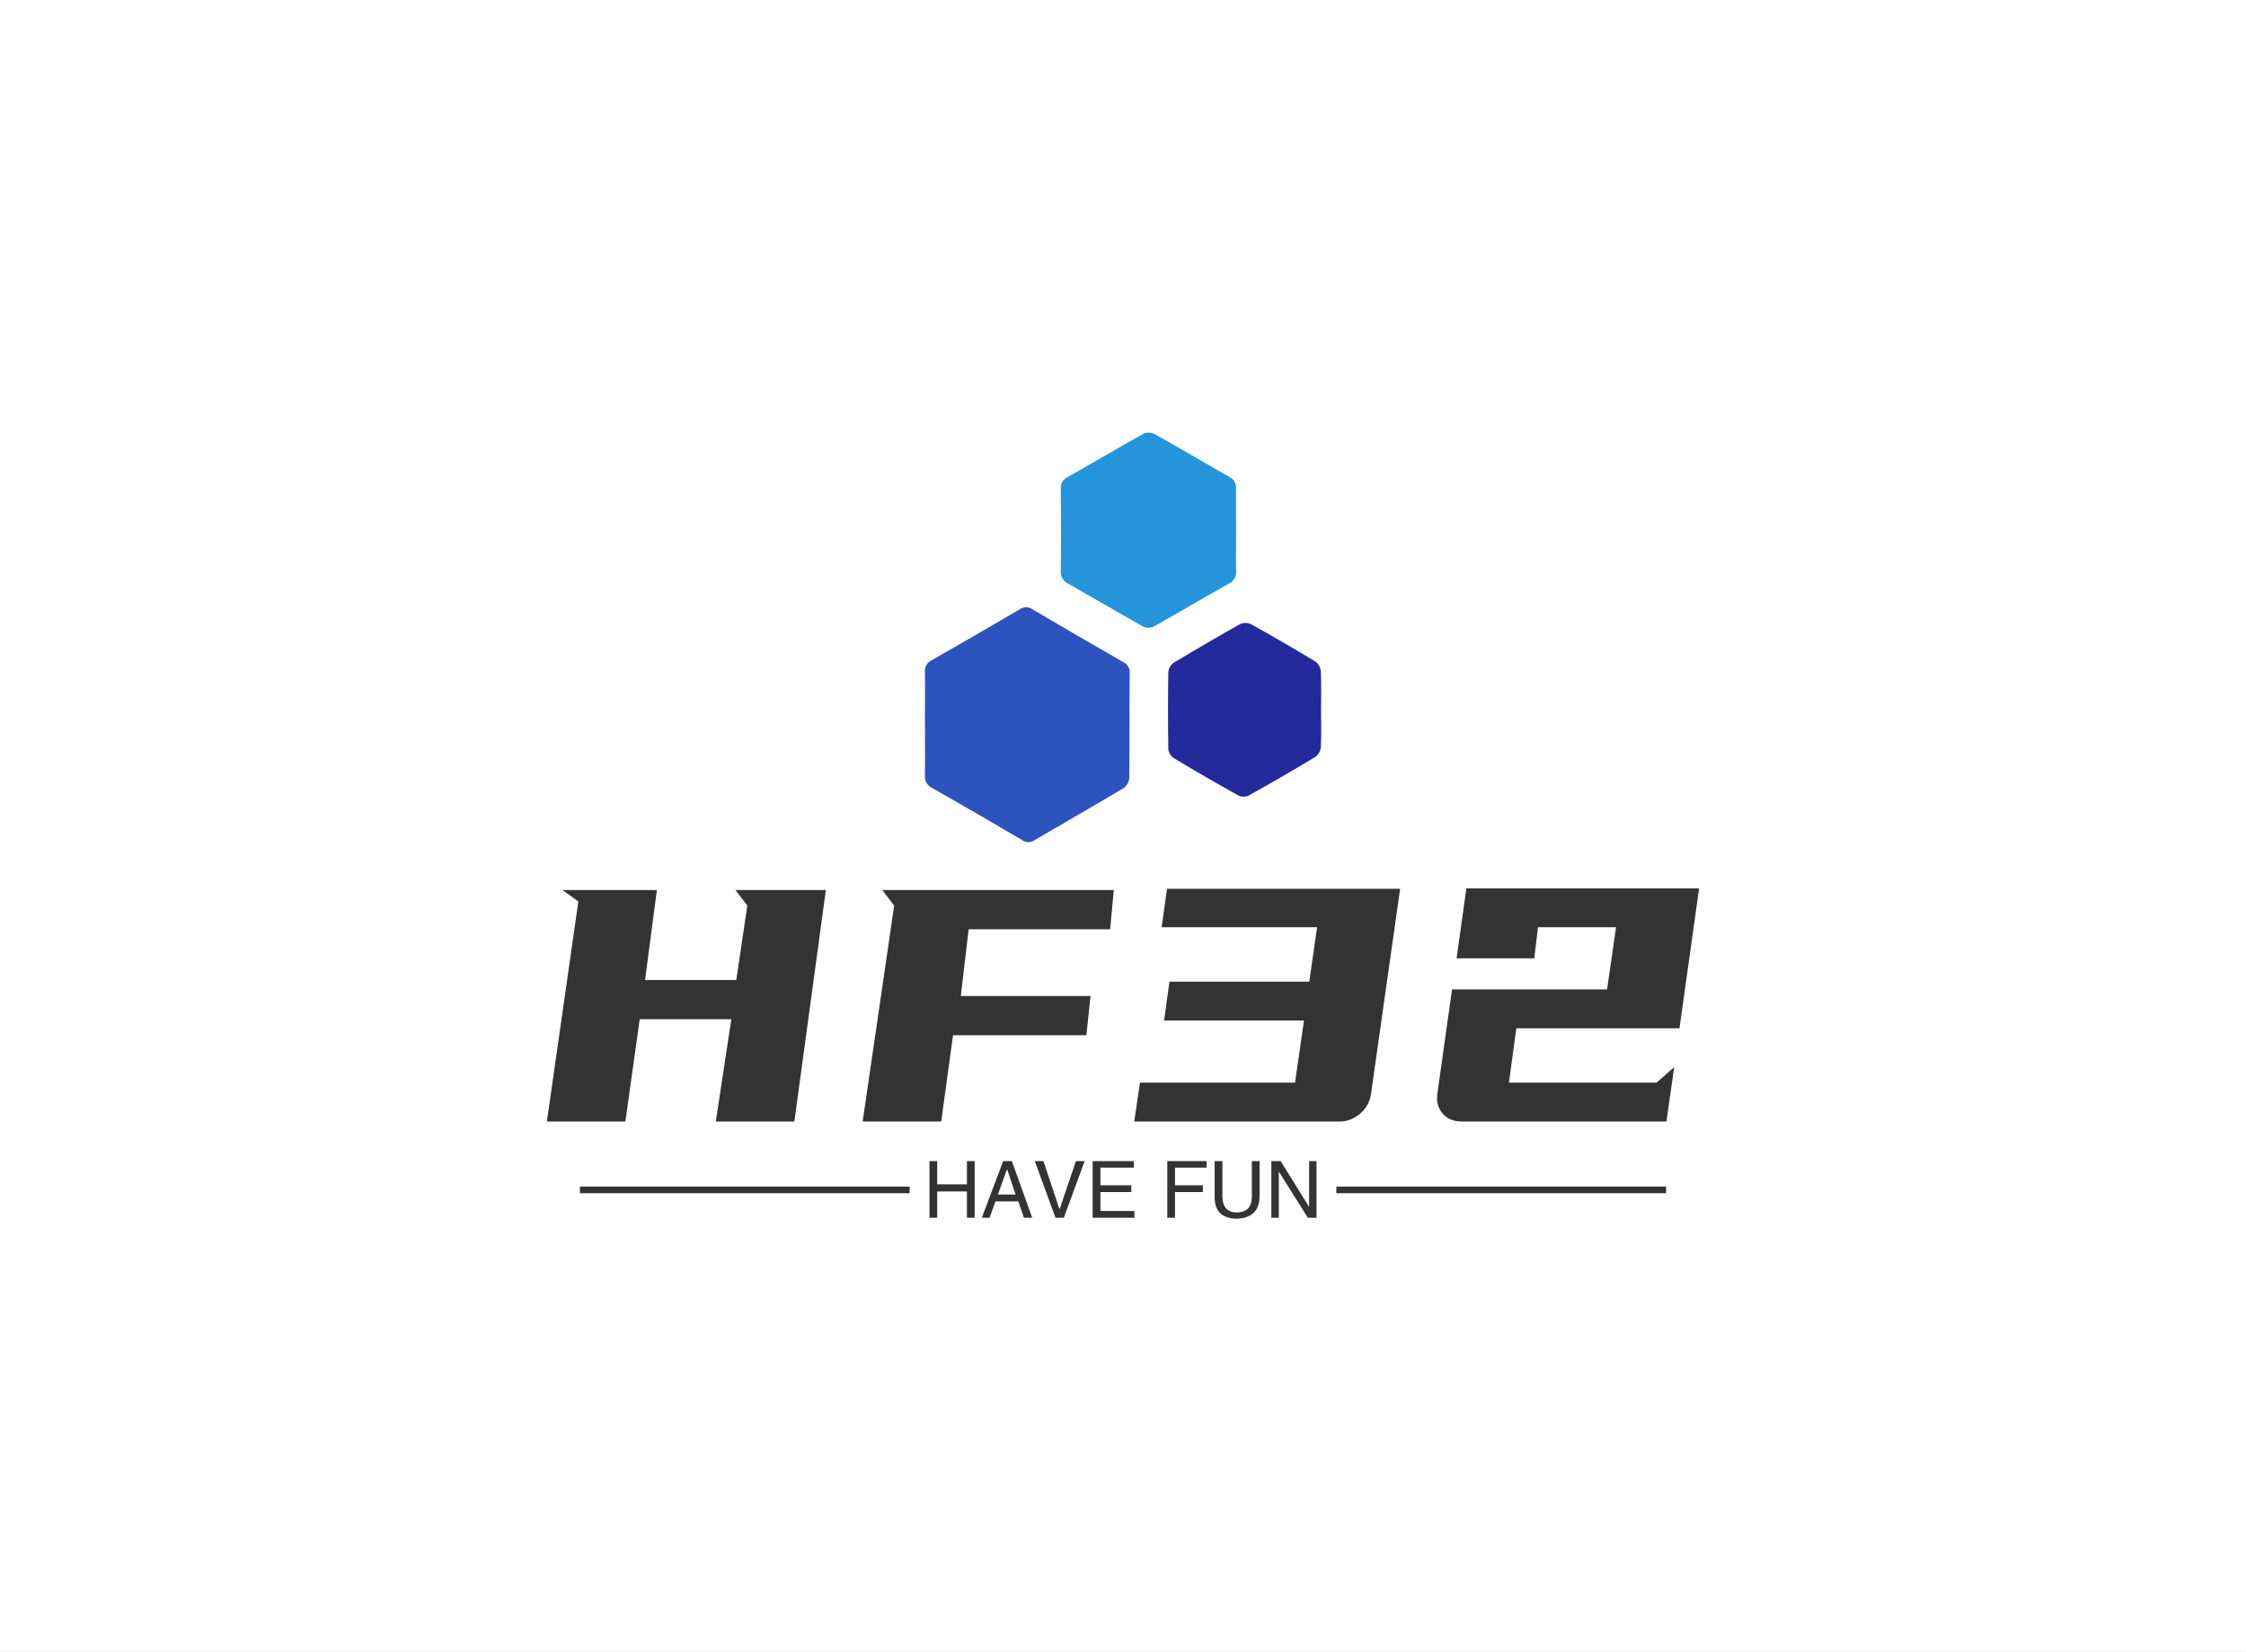
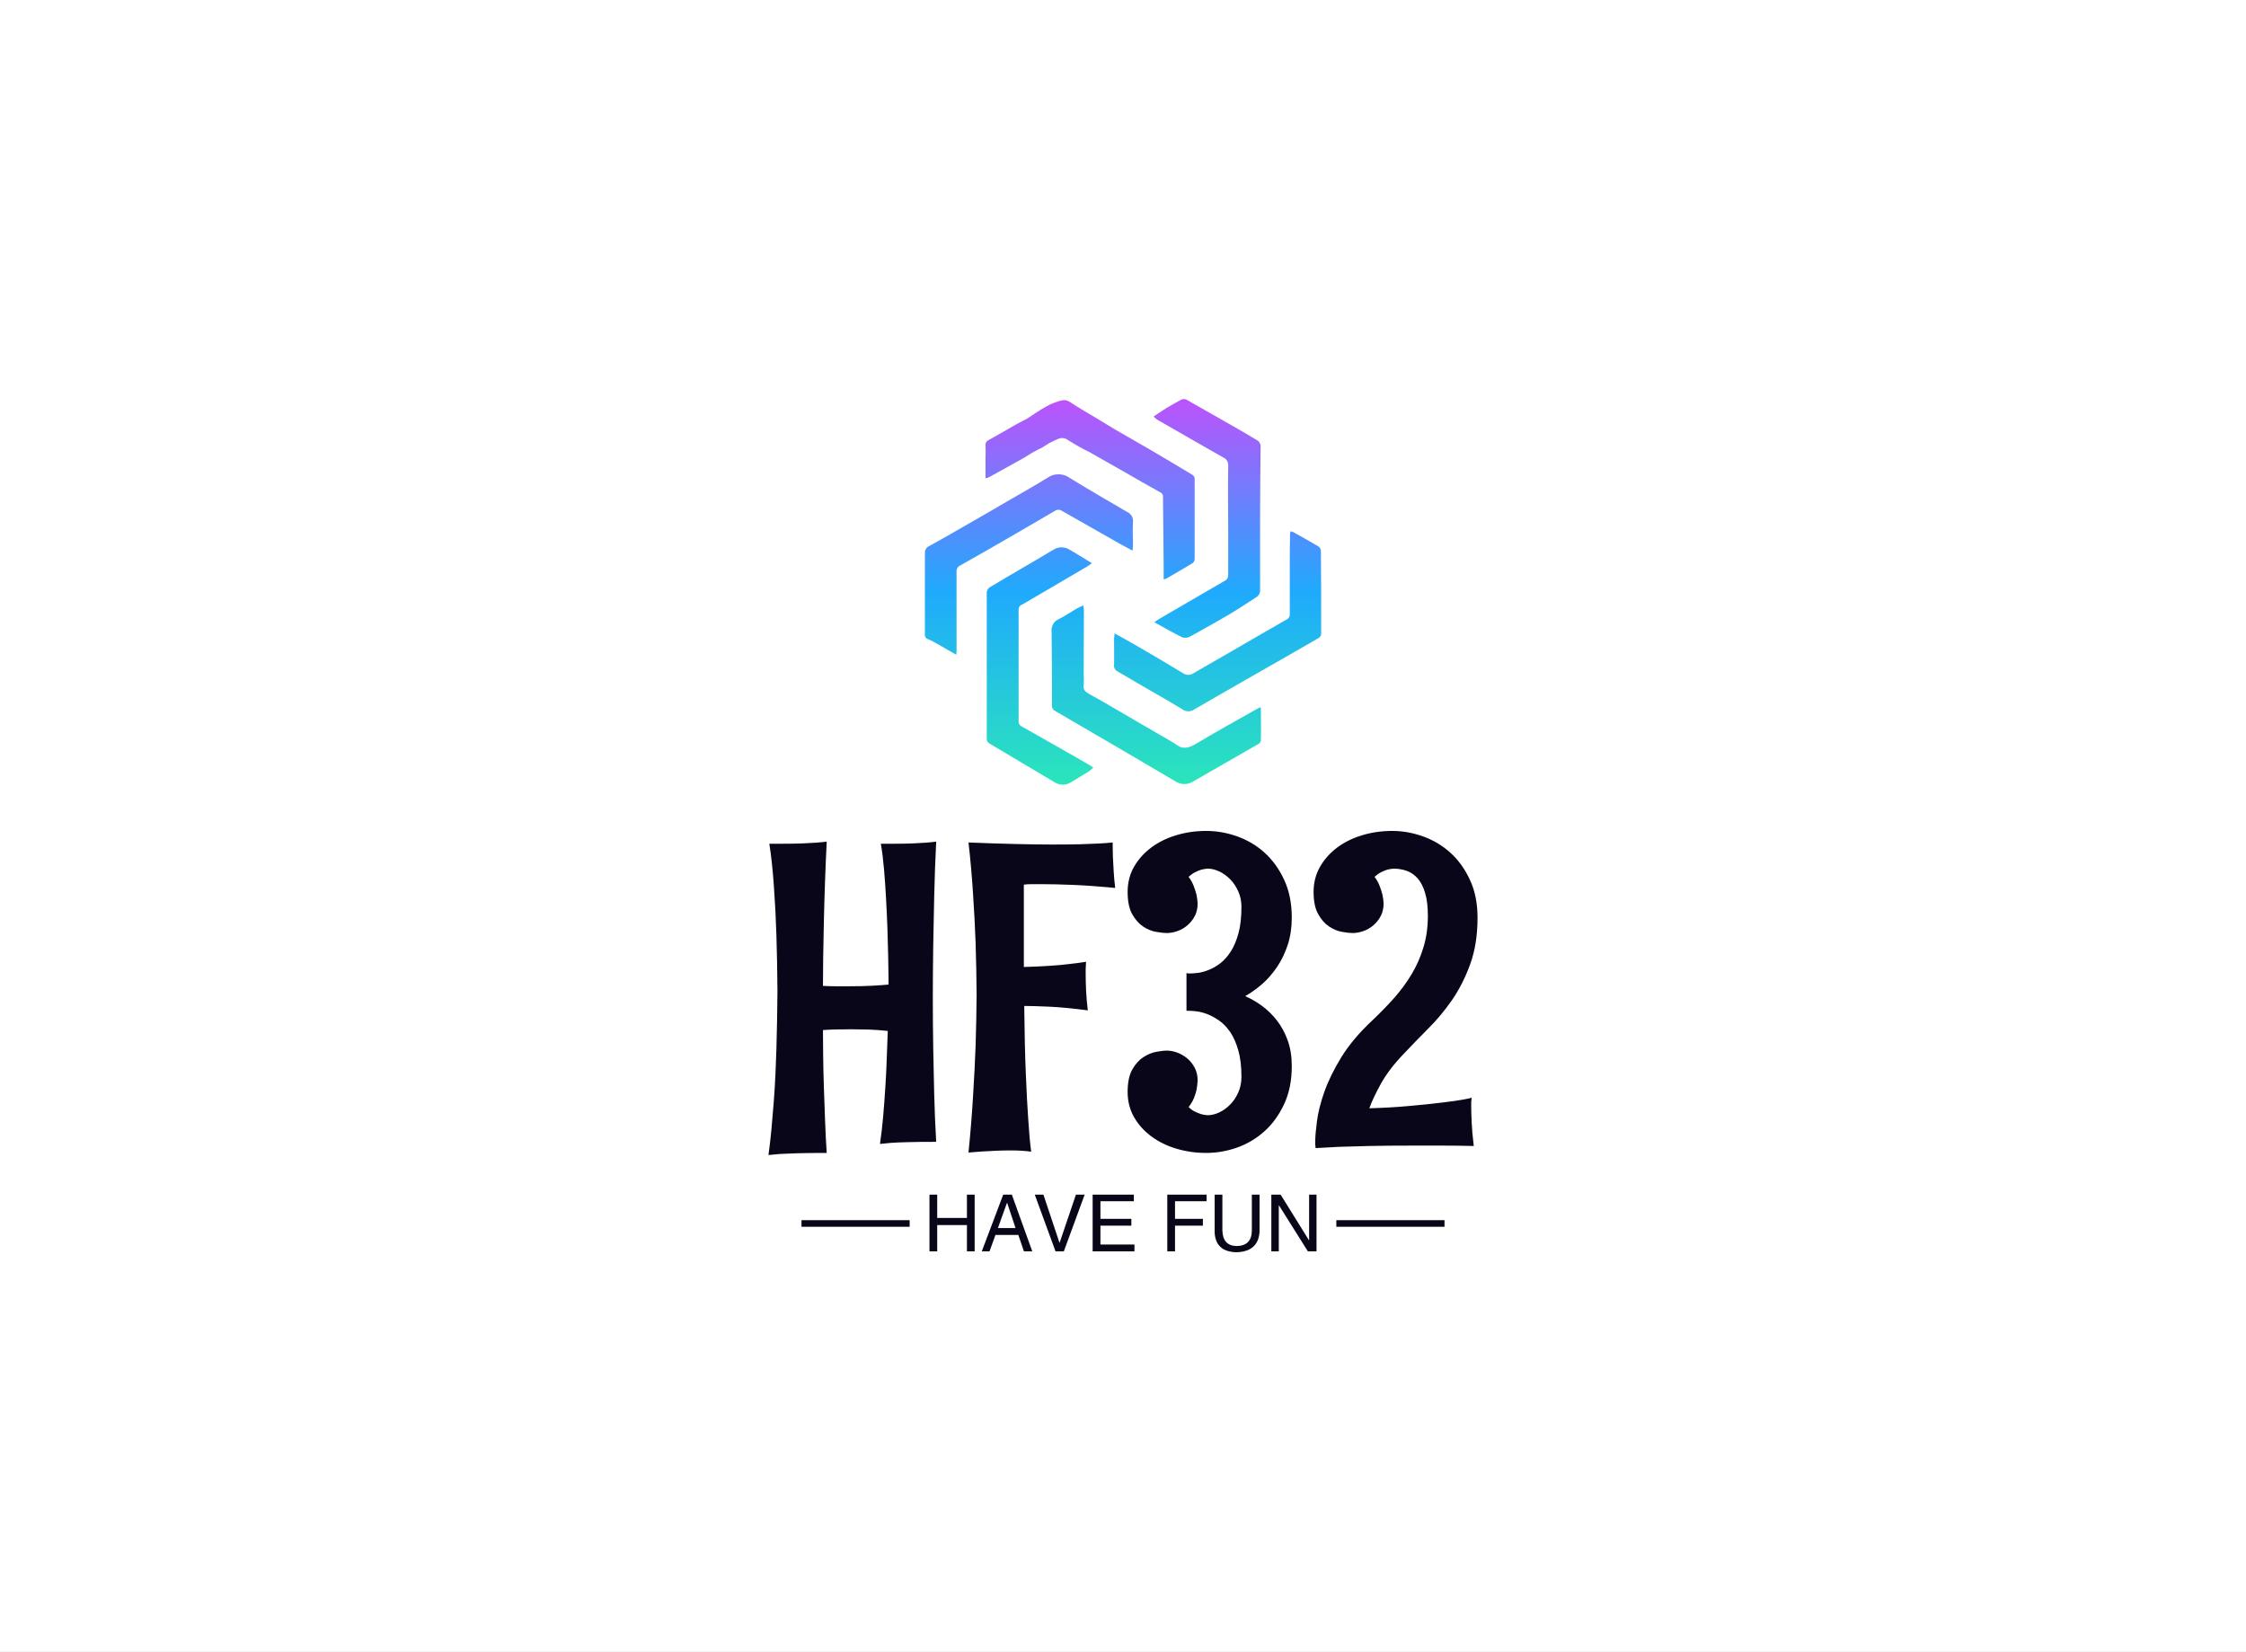
- <svg xmlns="http://www.w3.org/2000/svg" data-v-decfdd8a="" version="1.0" width="100%" height="100%" viewBox="0 0 340 250" preserveAspectRatio="xMidYMid meet" color-interpolation-filters="sRGB" style="margin: auto;">
-   <rect data-v-decfdd8a="" x="0" y="0" width="100%" height="100%" fill="#fff" fill-opacity="1" class="background" />
-   <rect data-v-decfdd8a="" x="0" y="0" width="100%" height="100%" fill="url(#watermark)" fill-opacity="1" class="watermarklayer" />
-   <g data-v-decfdd8a="" fill="#333" class="icon-text-wrapper icon-svg-group iconsvg" transform="translate(82.78999,65.49492)">
-     <g class="iconsvg-imagesvg" transform="translate(57.21001,0)">
+ <svg xmlns="http://www.w3.org/2000/svg" data-v-6805eed4="" version="1.0" width="100%" height="100%" viewBox="0 0 340 250" preserveAspectRatio="xMidYMid meet" color-interpolation-filters="sRGB" style="margin: auto;">
+   <rect data-v-6805eed4="" x="0" y="0" width="100%" height="100%" fill="#ffffff" fill-opacity="1" class="background" />
+   <rect data-v-6805eed4="" x="0" y="0" width="100%" height="100%" fill="url(#watermark)" fill-opacity="1" class="watermarklayer" />
+   <g data-v-6805eed4="" fill="#0a0619" class="icon-text-wrapper icon-svg-group iconsvg" transform="translate(116.33,60.41483)">
+     <g class="iconsvg-imagesvg" transform="translate(23.67,0)" mask="url(#4714bc5c-82e1-4e9d-a130-63459d484462)">
      <g>
-         <rect fill="#333" fill-opacity="0" stroke-width="2" x="0" y="0" width="60" height="62.002" class="image-rect" />
-         <svg x="0" y="0" width="60" height="62.002" filtersec="colorsb9000722970" class="image-svg-svg primary" style="overflow: visible;">
-           <svg viewBox="-0.028 -0.002 111.731 115.459">
-             <path d="M0 82.09c0-4.83.06-9.66 0-14.48a3.31 3.31 0 0 1 1.85-3.41q12.48-7.1 24.85-14.38a3.12 3.12 0 0 1 3.64 0Q43 57.32 55.82 64.63a3.15 3.15 0 0 1 1.9 3.11c-.08 9.9 0 19.81-.12 29.71a4 4 0 0 1-1.71 2.85c-8.29 4.94-16.68 9.71-25 14.61a2.93 2.93 0 0 1-3.41 0Q14.79 107.43 2 100.16a3.5 3.5 0 0 1-2-3.59c.09-4.82 0-9.65 0-14.48z" fill="#2d53be" />
-             <path d="M87.73 27.45c0 3.83-.07 7.66 0 11.49a3.47 3.47 0 0 1-2 3.6c-7.11 4-14.14 8.16-21.25 12.15a3.46 3.46 0 0 1-2.85.06c-7.12-4-14.15-8.15-21.25-12.17a3.51 3.51 0 0 1-2.08-3.53q.15-11.62 0-23.24a3.3 3.3 0 0 1 2-3.33C47.46 8.45 54.48 4.29 61.6.31a3.69 3.69 0 0 1 3.1.06c7 3.94 14 8.07 21 12.05a3.42 3.42 0 0 1 2 3.53c-.05 3.83.03 7.66.03 11.5z" fill="#2595db" />
-             <path d="M111.67 78c0 3.57.11 7.16-.07 10.73a3.87 3.87 0 0 1-1.55 2.7q-9.3 5.59-18.78 10.89a3.46 3.46 0 0 1-2.87 0q-9.27-5.14-18.35-10.62a3.53 3.53 0 0 1-1.44-2.52c-.11-7.24-.12-14.48 0-21.72a3.82 3.82 0 0 1 1.62-2.66q9.21-5.53 18.58-10.8a3.73 3.73 0 0 1 3.1 0q9.16 5.09 18.13 10.51a3.85 3.85 0 0 1 1.56 2.71c.18 3.62.07 7.21.07 10.78z" fill="#242a9b" />
+         <rect fill="#0a0619" fill-opacity="0" stroke-width="2" x="0" y="0" width="60" height="58.382" class="image-rect" />
+         <svg filter="url(#colors9935555793)" x="0" y="0" width="60" height="58.382" filtersec="colorsf9903860310" class="image-svg-svg primary" style="overflow: visible;">
+           <svg viewBox="-0.015 0.016 107.878 104.97">
+             <path d="M27.74 5.39C29.59 4.2 31.28 3 33.11 2A15.54 15.54 0 0 1 37.46.35c1.45-.29 2.56.9 3.75 1.59C42.92 3 44.62 4 46.32 5s3.27 2 4.93 3c3.43 2 6.9 3.94 10.32 5.95q5.7 3.33 11.34 6.76a1.28 1.28 0 0 1 .52.93v21.92a1.43 1.43 0 0 1-.49 1.07c-2.4 1.47-4.85 2.87-7.28 4.29a3.76 3.76 0 0 1-.67.17v-3.65l-.18-18.81a1.14 1.14 0 0 0-.66-1.18c-3.37-1.86-6.7-3.77-10-5.68-3.15-1.77-6.21-3.53-9.3-5.28A60.55 60.55 0 0 1 39 11.21c-1.76-1.27-3-.17-4.41.44s-2.26 1.5-3.56 2A38 38 0 0 0 27 16q-4.77 2.67-9.56 5.3a5.06 5.06 0 0 1-.94.27V15.8a28.56 28.56 0 0 0 0-3.07 1.45 1.45 0 0 1 .91-1.58C19.9 9.73 22.45 8.32 25 6.82M45.46 44.69c-.62.44-.92.69-1.24.88l-15.36 9c-.83.49-1.64 1-2.5 1.44a1.37 1.37 0 0 0-.85 1.4v30.3a1.41 1.41 0 0 0 .88 1.44c4.72 2.65 9.4 5.35 14.1 8 1.38.79 2.75 1.58 4.13 2.39.37.21.72.45 1.21.76a8.89 8.89 0 0 1-1.08 1c-1.69 1-3.4 2.07-5.11 3.1a4.1 4.1 0 0 1-4.44-.14c-5.87-3.44-11.7-7-17.54-10.43a1.39 1.39 0 0 1-.82-1.33V70.67 52.94a1.81 1.81 0 0 1 .91-1.74c2.82-1.68 5.62-3.37 8.45-5s5.83-3.41 8.73-5.14a4.08 4.08 0 0 1 4.19-.2c2.04 1.14 4.03 2.43 6.34 3.83z" fill="#000000" />
+             <path d="M8.55 69.62c-1.83-1-3.42-2-5-2.87a22.92 22.92 0 0 0-2.68-1.37A1.24 1.24 0 0 1 0 64V47.47v-5.48a2 2 0 0 1 1.26-2c2.76-1.52 5.5-3.09 8.23-4.66q7-4 14-8.09c3.3-1.91 6.63-3.78 9.87-5.79a5.17 5.17 0 0 1 6 0c5.18 3.17 10.42 6.24 15.67 9.28a2.63 2.63 0 0 1 1.61 2.72c-.12 2.09 0 4.19 0 6.28 0 .45-.07.9-.12 1.55-1.24-.67-2.34-1.24-3.42-1.85q-7.93-4.47-15.84-9a1.61 1.61 0 0 0-1.82 0C29.38 34 23.31 37.48 17.23 41c-2.53 1.45-5.06 2.89-7.61 4.31a1.76 1.76 0 0 0-1 1.75v21.42c0 .26-.04.52-.07 1.14zM62.26 4.76c1.27-.84 2.4-1.64 3.58-2.36S68.33 1 69.56.3a1.63 1.63 0 0 1 1.84 0C76.2 3 81 5.76 85.83 8.51c1.47.84 2.91 1.73 4.36 2.58a2 2 0 0 1 1.18 2c-.09 7.13-.11 14.27-.14 21.41v17.43a2.13 2.13 0 0 1-1 2c-2.45 1.59-4.87 3.22-7.39 4.7-3.48 2.06-7 4-10.58 6a2.79 2.79 0 0 1-2.16.27c-2.52-1.23-4.94-2.65-7.64-4.13.61-.43.93-.69 1.28-.89q9-5.25 18-10.46c.9-.52.82-1.28.82-2.06V36c0-6-.11-11.89 0-17.83a2.27 2.27 0 0 0-1.42-2.29c-6-3.4-12-6.86-18-10.31a6.76 6.76 0 0 1-.88-.81zM43.15 56.21a11.34 11.34 0 0 1 .13 1.2q0 8.72-.05 17.44a22.79 22.79 0 0 1 0 3c-.2 1.37.49 1.9 1.59 2.51 4.42 2.44 8.75 5 13.11 7.56l9.56 5.54a3.87 3.87 0 0 1 .59.36c1.85 1.62 3.57 1.31 5.6.1 5.57-3.34 11.27-6.47 16.92-9.68.22-.13.46-.21.67-.31.1.11.18.15.18.2 0 3 .07 5.91 0 8.86a1.26 1.26 0 0 1-.61.88c-4.19 2.43-8.4 4.83-12.6 7.24-1.79 1-3.55 2.08-5.35 3.08a4.39 4.39 0 0 1-4.71-.12c-5.09-3-10.21-6-15.33-9q-8.67-5.09-17.37-10.14a1.51 1.51 0 0 1-.89-1.49c0-6.68 0-13.35-.1-20a3.36 3.36 0 0 1 2-3.55c1.69-.83 3.25-1.93 4.89-2.87a13.68 13.68 0 0 1 1.77-.81z" fill="#000000" />
+             <path d="M51.64 63.8c2.07 1.16 3.91 2.14 5.7 3.19 4.36 2.54 8.72 5.09 13 7.69a2.48 2.48 0 0 0 2.85-.08c3.55-2.07 7.13-4.1 10.69-6.16 4.86-2.81 9.69-5.64 14.57-8.41a1.46 1.46 0 0 0 .87-1.47v-15q0-3.44.08-6.87a4.11 4.11 0 0 1 .13-.68 3.49 3.49 0 0 1 .75.23c2.29 1.28 4.58 2.55 6.84 3.89a1.61 1.61 0 0 1 .67 1.17c.07 7.57.08 15.15.07 22.72a1.37 1.37 0 0 1-.61 1q-10.09 5.83-20.31 11.64c-4.57 2.63-9.16 5.24-13.71 7.9a2.75 2.75 0 0 1-3.2-.12c-3.53-2.17-7.15-4.19-10.74-6.27l-6.95-4.08a1.62 1.62 0 0 1-.85-1.63c.07-2.39 0-4.78 0-7.17.02-.39.08-.77.15-1.49z" fill="#000000" />
          </svg>
        </svg>
+         <defs>
+           <filter id="colors9935555793">
+             <feColorMatrix type="matrix" values="0 0 0 0 0.039  0 0 0 0 0.023  0 0 0 0 0.098  0 0 0 1 0" class="icon-fecolormatrix" />
+           </filter>
+           <filter id="colorsf9903860310">
+             <feColorMatrix type="matrix" values="0 0 0 0 0.996  0 0 0 0 0.996  0 0 0 0 0.996  0 0 0 1 0" class="icon-fecolormatrix" />
+           </filter>
+           <filter id="colorsb4639363834">
+             <feColorMatrix type="matrix" values="0 0 0 0 0  0 0 0 0 0  0 0 0 0 0  0 0 0 1 0" class="icon-fecolormatrix" />
+           </filter>
+         </defs>
      </g>
+       <rect v-gra="id" width="72" height="70.382" transform="translate(-6, -6)" style="pointer-events:none;" fill="url(#o-kMeUyZFMzKreOg3TiIg)" />
    </g>
-     <g transform="translate(0,69.00204)">
+     <g transform="translate(0,65.38223)">
      <g data-gra="path-name" fill-rule="" class="tp-name iconsvg-namesvg" transform="translate(0,0)">
        <g transform="scale(1)">
          <g>
-             <path d="M5.14-38.76L19.44-38.76 17.65-25.14 31.46-25.14 33.13-36.41 31.33-38.76 45.02-38.76 40.25-3.72 28.36-3.72 30.71-19.2 16.84-19.2 14.67-3.72 2.79-3.72 7.55-37.03 5.14-38.76ZM53.56-38.76L88.61-38.76 88.05-32.82 66.63-32.82 65.45-22.72 85.08-22.72 84.46-16.78 64.27-16.78 62.48-3.72 50.59-3.72 55.36-36.41 53.56-38.76ZM116.04-9.6L117.4-19.01 96.22-19.01 97.03-24.89 118.2-24.89 119.38-33.13 95.85-33.13 96.66-38.95 131.95-38.95 127.55-7.93Q127.31-6.13 125.91-4.92 124.52-3.72 122.79-3.72L122.79-3.72 91.7-3.72 92.57-9.6 116.04-9.6ZM163.28-23.72L164.64-33.13 152.82-33.13 152.26-28.42 140.5-28.42 141.98-39.01 177.21-39.01 174.24-17.83 149.54-17.83 148.42-9.6 170.77-9.6 173.44-11.95 172.26-3.72 141.24-3.72Q139.44-3.72 138.39-4.92 137.34-6.13 137.59-7.93L137.59-7.93 139.81-23.72 163.28-23.72Z" transform="translate(-2.79, 39.01)" />
+             <path d="M10.98 1.11L10.98 1.11Q8.22 1.11 6.52 1.16 4.82 1.21 3.84 1.27L3.84 1.27Q2.7 1.36 2.16 1.43L2.16 1.43Q2.41-0.35 2.6-2.36 2.79-4.38 2.95-6.47 3.11-8.57 3.21-10.63 3.3-12.7 3.36-14.57L3.36-14.57Q3.49-18.98 3.52-23.39L3.52-23.39Q3.49-27.8 3.36-31.93L3.36-31.93Q3.3-33.67 3.21-35.56 3.11-37.45 2.98-39.26 2.86-41.07 2.68-42.72 2.51-44.37 2.29-45.7L2.29-45.7 4.35-45.7Q6.06-45.7 7.3-45.75 8.54-45.8 9.36-45.86L9.36-45.86Q10.31-45.93 10.98-46.02L10.98-46.02Q10.82-42.85 10.71-39.64 10.6-36.44 10.54-33.53 10.47-30.63 10.44-28.22 10.41-25.8 10.41-24.18L10.41-24.18Q11.43-24.12 12.38-24.12 13.33-24.12 14.25-24.12L14.25-24.12Q16.25-24.12 17.79-24.2 19.33-24.28 20.34-24.38L20.34-24.38Q20.34-24.57 20.33-25.76 20.31-26.95 20.28-28.75 20.25-30.56 20.17-32.82 20.09-35.07 19.96-37.39 19.84-39.7 19.65-41.88 19.46-44.05 19.17-45.7L19.17-45.7 21.2-45.7Q22.82-45.7 24.01-45.75 25.2-45.8 25.99-45.86L25.99-45.86Q26.91-45.93 27.55-46.02L27.55-46.02Q27.45-43.96 27.37-41.85 27.29-39.74 27.25-37.69 27.2-35.64 27.17-33.72 27.14-31.8 27.1-30.09L27.1-30.09Q27.04-26.09 27.04-22.38L27.04-22.38Q27.04-18.69 27.1-14.89L27.1-14.89Q27.14-13.27 27.17-11.47 27.2-9.68 27.25-7.82 27.29-5.97 27.37-4.13 27.45-2.29 27.55-0.57L27.55-0.57Q24.88-0.57 23.23-0.52 21.58-0.48 20.66-0.41L20.66-0.41Q19.58-0.32 19.04-0.25L19.04-0.25Q19.33-2.19 19.52-4.38 19.71-6.57 19.85-8.82 20-11.08 20.07-13.27 20.15-15.46 20.22-17.36L20.22-17.36Q18.69-17.52 17.3-17.57 15.9-17.61 14.63-17.61L14.63-17.61Q13.3-17.61 12.24-17.58 11.17-17.55 10.41-17.49L10.41-17.49Q10.41-15.77 10.44-13.52 10.47-11.27 10.55-8.81 10.63-6.35 10.73-3.79 10.82-1.24 10.98 1.11ZM54.65-39.01L54.65-39.01Q50.97-39.36 48.21-39.47 45.45-39.58 43.48-39.58L43.48-39.58Q42.59-39.58 41.97-39.58 41.35-39.58 40.82-39.51L40.82-39.51 40.82-27.04Q43.01-27.1 44.75-27.22 46.5-27.33 47.7-27.49L47.7-27.49Q49.13-27.64 50.24-27.83L50.24-27.83Q50.21-27.61 50.21-27.33L50.21-27.33Q50.18-27.07 50.18-26.72 50.18-26.37 50.18-25.93L50.18-25.93Q50.18-24.91 50.24-23.5 50.31-22.09 50.5-20.47L50.5-20.47Q47.13-20.92 44.69-21.03 42.24-21.14 40.88-21.14L40.88-21.14Q40.94-15.08 41.12-10.87 41.29-6.67 41.48-4.06L41.48-4.06Q41.67-0.98 41.93 0.92L41.93 0.92Q41.32 0.83 40.53 0.78 39.74 0.73 38.85 0.73L38.85 0.73Q37.74 0.73 36.59 0.78 35.45 0.83 34.53 0.89L34.53 0.89Q33.45 0.98 32.44 1.05L32.44 1.05Q32.66-1.08 32.83-3.24 33.01-5.4 33.13-7.49 33.26-9.58 33.36-11.52 33.45-13.46 33.52-15.17L33.52-15.17Q33.64-19.17 33.67-22.82L33.67-22.82Q33.64-26.63 33.52-30.63L33.52-30.63Q33.45-32.34 33.36-34.23 33.26-36.12 33.13-38.09 33.01-40.05 32.83-42.04 32.66-44.02 32.44-45.89L32.44-45.89Q36.4-45.73 39.53-45.66 42.66-45.58 45.1-45.58L45.1-45.58Q47.51-45.58 49.26-45.62 51-45.67 52.11-45.73L52.11-45.73Q53.42-45.8 54.27-45.89L54.27-45.89Q54.27-45.93 54.27-45.32 54.27-44.72 54.3-43.74 54.34-42.75 54.42-41.51 54.49-40.28 54.65-39.01ZM65.44-20.41L65.44-26.12Q65.48-26.09 65.57-26.09L65.57-26.09Q65.67-26.06 65.95-26.06L65.95-26.06Q66.43-26.06 67.19-26.15 67.95-26.25 68.82-26.6 69.7-26.95 70.57-27.61 71.44-28.28 72.16-29.41 72.87-30.53 73.32-32.18 73.76-33.83 73.76-36.15L73.76-36.15Q73.76-37.42 73.28-38.48 72.81-39.55 72.06-40.31 71.32-41.07 70.41-41.5 69.51-41.93 68.62-41.93L68.62-41.93Q68.14-41.89 67.67-41.77L67.67-41.77Q67.25-41.64 66.75-41.39 66.24-41.13 65.76-40.69L65.76-40.69Q66.24-40.05 66.51-39.36 66.78-38.66 66.94-38.05L66.94-38.05Q67.09-37.36 67.13-36.66L67.13-36.66Q67.13-35.55 66.68-34.72 66.24-33.9 65.56-33.33 64.87-32.75 64.05-32.47 63.22-32.18 62.46-32.18L62.46-32.18Q61.83-32.18 60.83-32.36 59.83-32.53 58.87-33.17 57.92-33.8 57.22-35.04 56.53-36.28 56.53-38.4L56.53-38.4Q56.53-40.5 57.49-42.2 58.46-43.89 60.1-45.12 61.73-46.34 63.89-46.99 66.05-47.64 68.43-47.64L68.43-47.64Q70.81-47.64 73.13-46.81 75.44-45.99 77.27-44.34 79.09-42.69 80.23-40.23 81.38-37.77 81.38-34.5L81.38-34.5Q81.38-32.25 80.76-30.37 80.14-28.5 79.14-27.03 78.14-25.55 76.89-24.45 75.63-23.36 74.33-22.63L74.33-22.63Q75.63-22.06 76.89-21.14 78.14-20.22 79.14-18.93 80.14-17.65 80.76-15.93 81.38-14.22 81.38-12.03L81.38-12.03Q81.38-8.76 80.23-6.3 79.09-3.84 77.27-2.19 75.44-0.54 73.13 0.29 70.81 1.11 68.43 1.11L68.43 1.11Q66.05 1.11 63.89 0.46 61.73-0.19 60.1-1.41 58.46-2.63 57.49-4.33 56.53-6.03 56.53-8.13L56.53-8.13Q56.53-10.25 57.22-11.49 57.92-12.73 58.87-13.36 59.83-14 60.83-14.19 61.83-14.38 62.46-14.38L62.46-14.38Q63.22-14.38 64.05-14.08 64.87-13.77 65.56-13.2 66.24-12.63 66.68-11.79 67.13-10.95 67.13-9.87L67.13-9.87Q67.09-9.17 66.97-8.47L66.97-8.47Q66.84-7.87 66.56-7.17 66.27-6.47 65.76-5.84L65.76-5.84Q66.24-5.36 66.75-5.13 67.25-4.89 67.67-4.76L67.67-4.76Q68.14-4.63 68.62-4.6L68.62-4.6Q69.51-4.6 70.41-5.03 71.32-5.46 72.06-6.22 72.81-6.98 73.28-8.05 73.76-9.11 73.76-10.41L73.76-10.41Q73.76-12.76 73.28-14.43 72.81-16.09 72.05-17.2 71.28-18.31 70.36-18.95 69.44-19.58 68.55-19.92 67.67-20.25 66.92-20.33 66.17-20.41 65.76-20.41L65.76-20.41 65.44-20.41ZM108.61-7.27L108.61-7.27Q108.58-7.11 108.58-6.92L108.58-6.92Q108.54-6.76 108.54-6.51 108.54-6.25 108.54-5.9L108.54-5.9Q108.54-5.05 108.61-3.54 108.67-2.03 108.93 0.06L108.93 0.06Q106.32 0 104.07 0 101.82 0 99.82 0L99.82 0Q95.85 0 93.06 0.06 90.26 0.13 88.45 0.19L88.45 0.19Q86.36 0.29 85 0.38L85 0.38Q84.96 0.29 84.96 0.13L84.96 0.13Q84.93 0 84.93-0.19 84.93-0.38 84.93-0.63L84.93-0.63Q84.93-1.71 85.19-3.68 85.44-5.65 86.31-8.14 87.19-10.63 88.91-13.43 90.64-16.22 93.6-18.98L93.6-18.98Q95.34-20.63 96.87-22.34 98.39-24.06 99.53-25.96 100.67-27.87 101.32-30.04 101.98-32.21 101.98-34.79L101.98-34.79Q101.98-36.88 101.56-38.26 101.15-39.64 100.44-40.45 99.72-41.26 98.79-41.59 97.85-41.93 96.77-41.93L96.77-41.93Q96.29-41.89 95.82-41.77L95.82-41.77Q95.41-41.64 94.9-41.39 94.39-41.13 93.91-40.69L93.91-40.69Q94.39-40.05 94.66-39.36 94.93-38.66 95.09-38.05L95.09-38.05Q95.25-37.36 95.28-36.66L95.28-36.66Q95.28-35.55 94.83-34.72 94.39-33.9 93.71-33.33 93.02-32.75 92.2-32.47 91.37-32.18 90.58-32.18L90.58-32.18Q89.98-32.18 88.98-32.36 87.98-32.53 87.03-33.17 86.07-33.8 85.38-35.04 84.68-36.28 84.68-38.4L84.68-38.4Q84.68-40.5 85.65-42.2 86.61-43.89 88.25-45.12 89.88-46.34 92.04-46.99 94.2-47.64 96.58-47.64L96.58-47.64Q98.93-47.64 101.25-46.81 103.56-45.99 105.39-44.34 107.21-42.69 108.35-40.23 109.5-37.77 109.5-34.5L109.5-34.5Q109.5-30.53 108.4-27.5 107.31-24.47 105.66-22.07 104.01-19.68 102.05-17.73 100.1-15.77 98.39-13.96L98.39-13.96Q96.1-11.58 94.88-9.38 93.66-7.17 93.12-5.65L93.12-5.65Q96.36-5.74 99.18-6 102.01-6.25 104.1-6.51 106.2-6.76 107.4-6.98 108.61-7.2 108.61-7.27Z" transform="translate(-2.16, 47.64)" />
          </g>
        </g>
      </g>
-       <g data-gra="path-slogan" fill-rule="" class="tp-slogan iconsvg-slogansvg" fill="#333" transform="translate(5,41.29)">
-         <rect x="0" height="1" y="3.86" width="49.915" />
-         <rect height="1" y="3.86" width="49.915" x="114.505" />
-         <g transform="translate(52.91501,0)">
+       <g data-gra="path-slogan" fill-rule="" class="tp-slogan iconsvg-slogansvg" fill="#0a0619" transform="translate(5,55.07)">
+         <rect x="0" height="1" y="3.86" width="16.375" />
+         <rect height="1" y="3.86" width="16.375" x="80.965" />
+         <g transform="translate(19.375,0)">
          <g transform="scale(1)">
            <path d="M2.06-5.06L6.56-5.06L6.56-8.58L7.73-8.58L7.73 0L6.56 0L6.56-3.98L2.06-3.98L2.06 0L0.89 0L0.89-8.58L2.06-8.58L2.06-5.06ZM15.19 0L14.34-2.48L10.88-2.48L9.98 0L8.81 0L12.05-8.58L13.36-8.58L16.45 0L15.19 0ZM12.61-7.31L11.25-3.52L13.92-3.52L12.66-7.31L12.61-7.31ZM18.14-8.58L20.58-1.27L23.06-8.58L24.38-8.58L21.23 0L19.97 0L16.83-8.58L18.14-8.58ZM26.77-1.03L31.92-1.03L31.92 0L25.59 0L25.59-8.58L31.83-8.58L31.83-7.59L26.77-7.59L26.77-4.92L31.45-4.92L31.45-3.89L26.77-3.89L26.77-1.03ZM42.28-3.89L38.06-3.89L38.06 0L36.89 0L36.89-8.58L42.84-8.58L42.84-7.59L38.06-7.59L38.06-4.92L42.28-4.92L42.28-3.89ZM49.69-3.19L49.69-8.58L50.86-8.58L50.86-3.05Q50.72 0.05 47.34 0.14L47.34 0.14Q44.20 0.05 44.06-2.86L44.06-2.86L44.06-8.58L45.23-8.58L45.23-3.19Q45.28-0.84 47.39-0.80L47.39-0.80Q49.69-0.84 49.69-3.19L49.69-3.19ZM54.05-8.58L58.36-1.64L58.36-8.58L59.48-8.58L59.48 0L58.17 0L53.81-6.94L53.77-6.94L53.77 0L52.64 0L52.64-8.58L54.05-8.58Z" transform="translate(-0.890625, 8.578125)" />
          </g>
        </g>
      </g>
    </g>
  </g>
  <defs v-gra="od" />
+   <defs v-gra="id">
+     <filter id="9307e6cf-f7c6-466c-a815-4ec24a93dea9" filterUnits="userSpaceOnUse">
+       <feColorMatrix type="matrix" values="0 0 0 0 0.996  0 0 0 0 0.996  0 0 0 0 0.996  0 0 0 1 0" />
+     </filter>
+     <linearGradient x1="0" y1="1" x2="0" y2="0" id="o-kMeUyZFMzKreOg3TiIg">
+       <stop offset="0%" stop-color="#2cf1ae" />
+       <stop offset="50%" stop-color="#1eaafd" />
+       <stop offset="100%" stop-color="#dd3ffc" />
+     </linearGradient>
+     <filter id="42443b3f1de60f6b6fd3b6a9844b4764" filterUnits="objectBoundingBox">
+       <feColorMatrix type="matrix" values="0 0 0 0 0.996  0 0 0 0 0.996  0 0 0 0 0.996  0 0 0 1 0" />
+     </filter>
+   </defs>
+   <mask v-gra="im" id="4714bc5c-82e1-4e9d-a130-63459d484462">
+     <g class="iconsvg-imagesvg" filter="url(#9307e6cf-f7c6-466c-a815-4ec24a93dea9)">
+       <g>
+         <rect fill="#0a0619" fill-opacity="0" stroke-width="2" x="0" y="0" width="60" height="58.382" class="image-rect" />
+         <svg x="0" y="0" width="60" height="58.382" filtersec="colorsf9903860310" class="image-svg-svg primary" style="overflow: visible;">
+           <svg viewBox="-0.015 0.016 107.878 104.97">
+             <path d="M27.74 5.39C29.59 4.2 31.28 3 33.11 2A15.54 15.54 0 0 1 37.46.35c1.45-.29 2.56.9 3.75 1.59C42.92 3 44.62 4 46.32 5s3.27 2 4.93 3c3.43 2 6.9 3.94 10.32 5.95q5.7 3.33 11.34 6.76a1.28 1.28 0 0 1 .52.93v21.92a1.43 1.43 0 0 1-.49 1.07c-2.4 1.47-4.85 2.87-7.28 4.29a3.76 3.76 0 0 1-.67.17v-3.65l-.18-18.81a1.14 1.14 0 0 0-.66-1.18c-3.37-1.86-6.7-3.77-10-5.68-3.15-1.77-6.21-3.53-9.3-5.28A60.55 60.55 0 0 1 39 11.21c-1.76-1.27-3-.17-4.41.44s-2.26 1.5-3.56 2A38 38 0 0 0 27 16q-4.77 2.67-9.56 5.3a5.06 5.06 0 0 1-.94.27V15.8a28.56 28.56 0 0 0 0-3.07 1.45 1.45 0 0 1 .91-1.58C19.9 9.73 22.45 8.32 25 6.82M45.46 44.69c-.62.44-.92.69-1.24.88l-15.36 9c-.83.49-1.64 1-2.5 1.44a1.37 1.37 0 0 0-.85 1.4v30.3a1.41 1.41 0 0 0 .88 1.44c4.72 2.65 9.4 5.35 14.1 8 1.38.79 2.75 1.58 4.13 2.39.37.21.72.45 1.21.76a8.89 8.89 0 0 1-1.08 1c-1.69 1-3.4 2.07-5.11 3.1a4.1 4.1 0 0 1-4.44-.14c-5.87-3.44-11.7-7-17.54-10.43a1.39 1.39 0 0 1-.82-1.33V70.67 52.94a1.81 1.81 0 0 1 .91-1.74c2.82-1.68 5.62-3.37 8.45-5s5.83-3.41 8.73-5.14a4.08 4.08 0 0 1 4.19-.2c2.04 1.14 4.03 2.43 6.34 3.83z" fill="#000000" />
+             <path d="M8.55 69.62c-1.83-1-3.42-2-5-2.87a22.92 22.92 0 0 0-2.68-1.37A1.24 1.24 0 0 1 0 64V47.47v-5.48a2 2 0 0 1 1.26-2c2.76-1.52 5.5-3.09 8.23-4.66q7-4 14-8.09c3.3-1.91 6.63-3.78 9.87-5.79a5.17 5.17 0 0 1 6 0c5.18 3.17 10.42 6.24 15.67 9.28a2.63 2.63 0 0 1 1.61 2.72c-.12 2.09 0 4.19 0 6.28 0 .45-.07.9-.12 1.55-1.24-.67-2.34-1.24-3.42-1.85q-7.93-4.47-15.84-9a1.61 1.61 0 0 0-1.82 0C29.38 34 23.31 37.48 17.23 41c-2.53 1.45-5.06 2.89-7.61 4.31a1.76 1.76 0 0 0-1 1.75v21.42c0 .26-.04.52-.07 1.14zM62.26 4.76c1.27-.84 2.4-1.64 3.58-2.36S68.33 1 69.56.3a1.63 1.63 0 0 1 1.84 0C76.2 3 81 5.76 85.83 8.51c1.47.84 2.91 1.73 4.36 2.58a2 2 0 0 1 1.18 2c-.09 7.13-.11 14.27-.14 21.41v17.43a2.13 2.13 0 0 1-1 2c-2.45 1.59-4.87 3.22-7.39 4.7-3.48 2.06-7 4-10.58 6a2.79 2.79 0 0 1-2.16.27c-2.52-1.23-4.94-2.65-7.64-4.13.61-.43.93-.69 1.28-.89q9-5.25 18-10.46c.9-.52.82-1.28.82-2.06V36c0-6-.11-11.89 0-17.83a2.27 2.27 0 0 0-1.42-2.29c-6-3.4-12-6.86-18-10.31a6.76 6.76 0 0 1-.88-.81zM43.15 56.21a11.34 11.34 0 0 1 .13 1.2q0 8.72-.05 17.44a22.79 22.79 0 0 1 0 3c-.2 1.37.49 1.9 1.59 2.51 4.42 2.44 8.75 5 13.11 7.56l9.56 5.54a3.87 3.87 0 0 1 .59.36c1.85 1.62 3.57 1.31 5.6.1 5.57-3.34 11.27-6.47 16.92-9.68.22-.13.46-.21.67-.31.1.11.18.15.18.2 0 3 .07 5.91 0 8.86a1.26 1.26 0 0 1-.61.88c-4.19 2.43-8.4 4.83-12.6 7.24-1.79 1-3.55 2.08-5.35 3.08a4.39 4.39 0 0 1-4.71-.12c-5.09-3-10.21-6-15.33-9q-8.67-5.09-17.37-10.14a1.51 1.51 0 0 1-.89-1.49c0-6.68 0-13.35-.1-20a3.36 3.36 0 0 1 2-3.55c1.69-.83 3.25-1.93 4.89-2.87a13.68 13.68 0 0 1 1.77-.81z" fill="#000000" />
+             <path d="M51.64 63.8c2.07 1.16 3.91 2.14 5.7 3.19 4.36 2.54 8.72 5.09 13 7.69a2.48 2.48 0 0 0 2.85-.08c3.55-2.07 7.13-4.1 10.69-6.16 4.86-2.81 9.69-5.64 14.57-8.41a1.46 1.46 0 0 0 .87-1.47v-15q0-3.44.08-6.87a4.11 4.11 0 0 1 .13-.68 3.49 3.49 0 0 1 .75.23c2.29 1.28 4.58 2.55 6.84 3.89a1.61 1.61 0 0 1 .67 1.17c.07 7.57.08 15.15.07 22.72a1.37 1.37 0 0 1-.61 1q-10.09 5.83-20.31 11.64c-4.57 2.63-9.16 5.24-13.71 7.9a2.75 2.75 0 0 1-3.2-.12c-3.53-2.17-7.15-4.19-10.74-6.27l-6.95-4.08a1.62 1.62 0 0 1-.85-1.63c.07-2.39 0-4.78 0-7.17.02-.39.08-.77.15-1.49z" fill="#000000" />
+           </svg>
+         </svg>
+         <defs>
+           <filter id="colors9935555793">
+             <feColorMatrix type="matrix" values="0 0 0 0 0.039  0 0 0 0 0.023  0 0 0 0 0.098  0 0 0 1 0" class="icon-fecolormatrix" />
+           </filter>
+           <filter id="colorsf9903860310">
+             <feColorMatrix type="matrix" values="0 0 0 0 0.996  0 0 0 0 0.996  0 0 0 0 0.996  0 0 0 1 0" class="icon-fecolormatrix" />
+           </filter>
+           <filter id="colorsb4639363834">
+             <feColorMatrix type="matrix" values="0 0 0 0 0  0 0 0 0 0  0 0 0 0 0  0 0 0 1 0" class="icon-fecolormatrix" />
+           </filter>
+         </defs>
+       </g>
+     </g>
+   </mask>
</svg>
